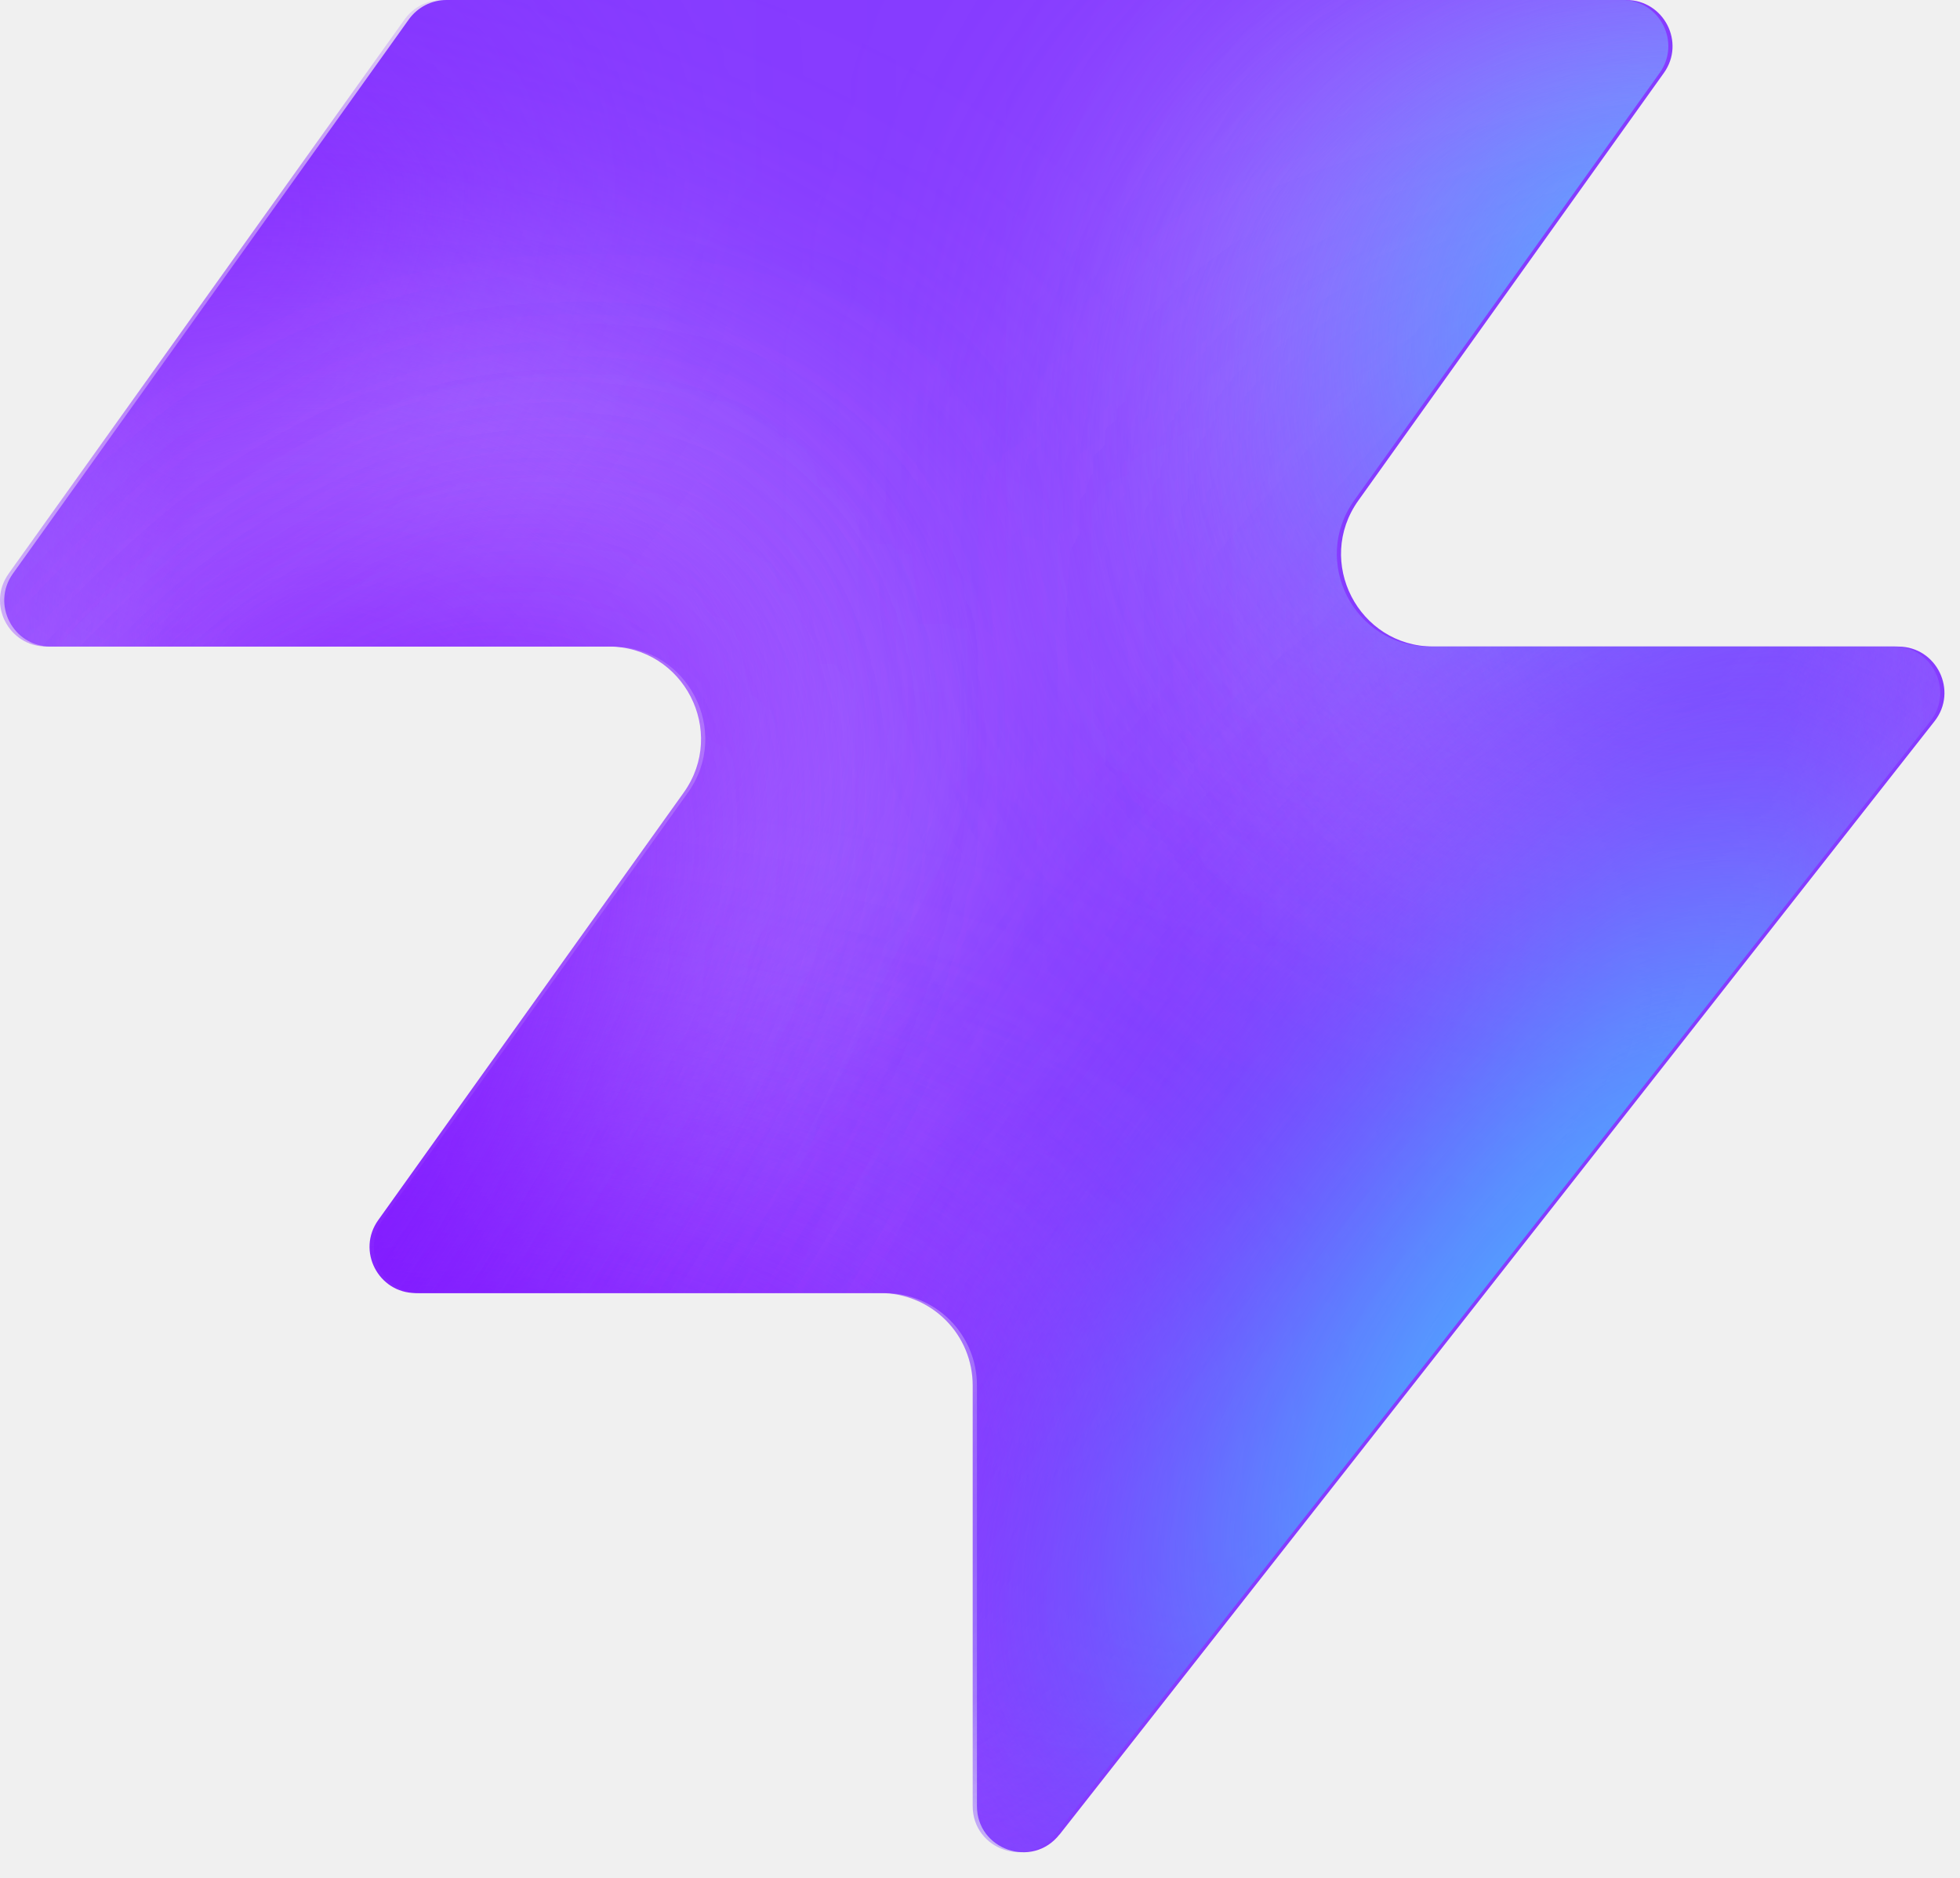
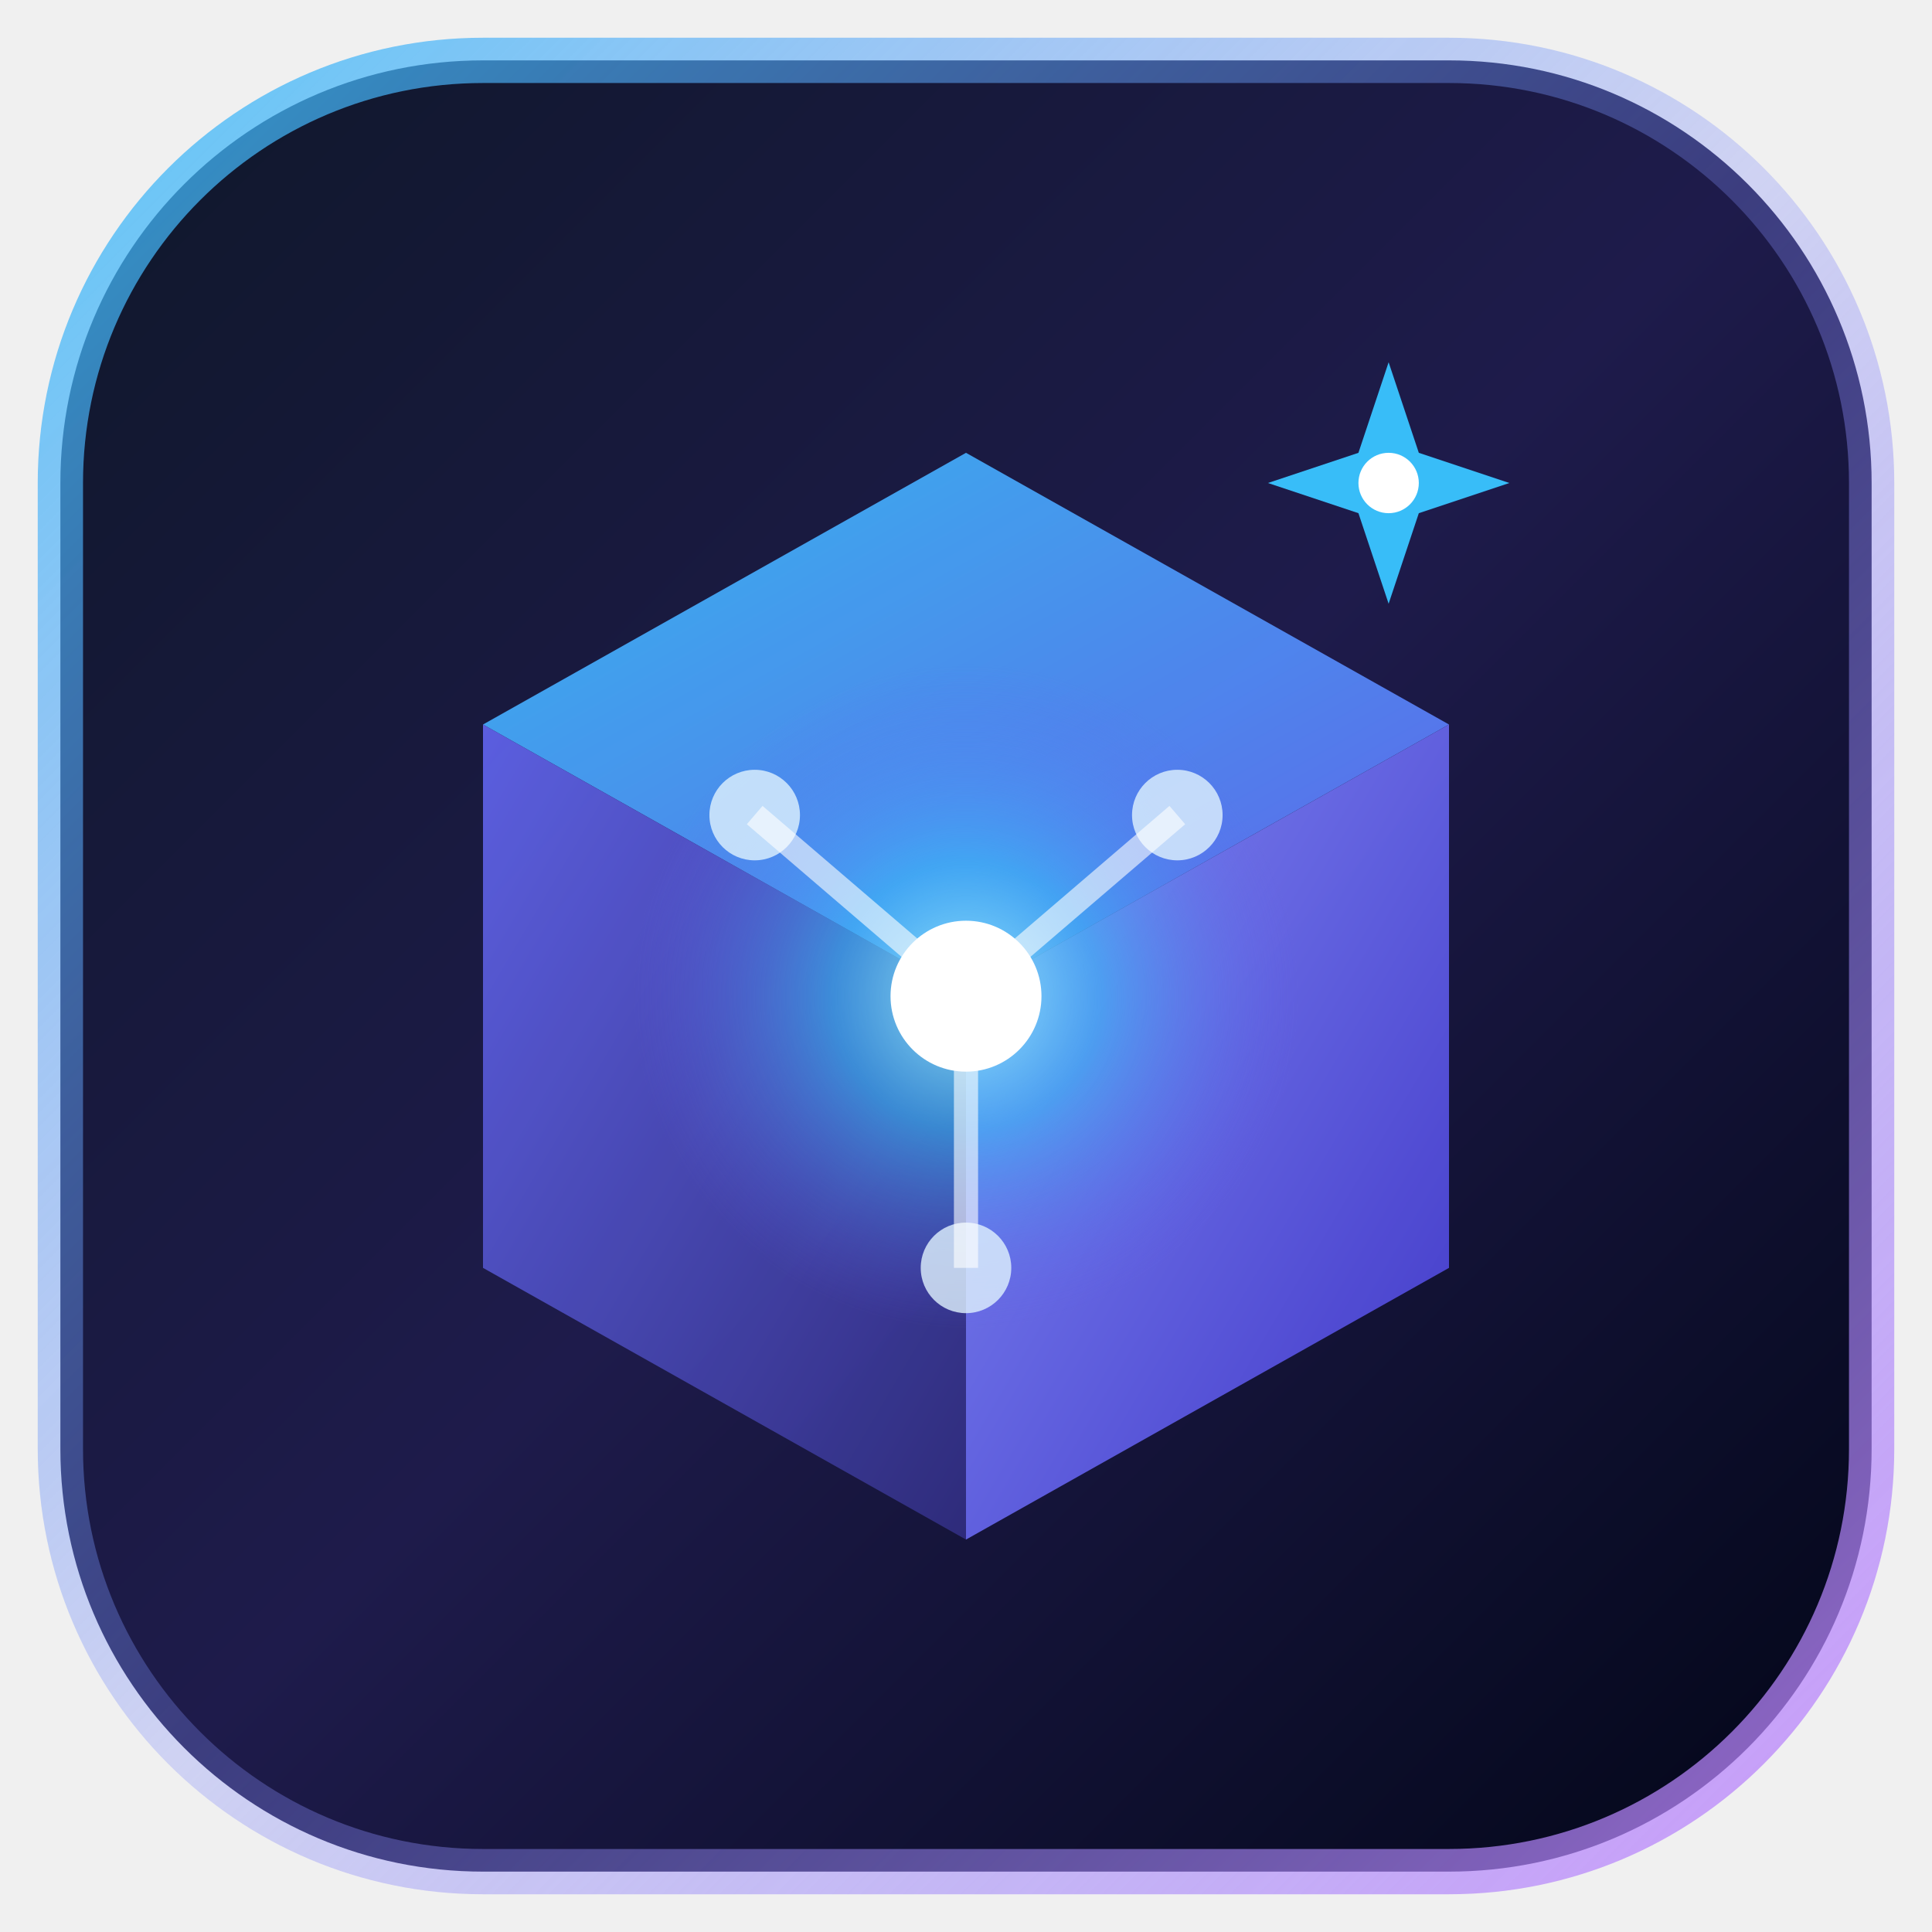
- <svg xmlns="http://www.w3.org/2000/svg" width="48" height="46" fill="none" viewBox="0 0 48 46">
-   <path fill="#863bff" d="M25.946 44.938c-.664.845-2.021.375-2.021-.698V33.937a2.26 2.26 0 0 0-2.262-2.262H10.287c-.92 0-1.456-1.04-.92-1.788l7.48-10.471c1.07-1.497 0-3.578-1.842-3.578H1.237c-.92 0-1.456-1.04-.92-1.788L10.013.474c.214-.297.556-.474.92-.474h28.894c.92 0 1.456 1.04.92 1.788l-7.48 10.471c-1.07 1.498 0 3.579 1.842 3.579h11.377c.943 0 1.473 1.088.89 1.83L25.947 44.94z" style="fill:#863bff;fill:color(display-p3 .525 .23 1);fill-opacity:1" />
-   <mask id="a" width="48" height="46" x="0" y="0" maskUnits="userSpaceOnUse" style="mask-type:alpha">
-     <path fill="#000" d="M25.842 44.938c-.664.844-2.021.375-2.021-.698V33.937a2.26 2.26 0 0 0-2.262-2.262H10.183c-.92 0-1.456-1.04-.92-1.788l7.48-10.471c1.07-1.498 0-3.579-1.842-3.579H1.133c-.92 0-1.456-1.04-.92-1.787L9.91.473c.214-.297.556-.474.92-.474h28.894c.92 0 1.456 1.04.92 1.788l-7.48 10.471c-1.07 1.498 0 3.578 1.842 3.578h11.377c.943 0 1.473 1.088.89 1.832L25.843 44.94z" style="fill:#000;fill-opacity:1" />
-   </mask>
-   <g mask="url(#a)">
-     <g filter="url(#b)">
-       <ellipse cx="5.508" cy="14.704" fill="#ede6ff" rx="5.508" ry="14.704" style="fill:#ede6ff;fill:color(display-p3 .927 .903 1);fill-opacity:1" transform="matrix(.00324 1 1 -.00324 -4.47 31.516)" />
-     </g>
-     <g filter="url(#c)">
-       <ellipse cx="10.399" cy="29.851" fill="#ede6ff" rx="10.399" ry="29.851" style="fill:#ede6ff;fill:color(display-p3 .927 .903 1);fill-opacity:1" transform="matrix(.00324 1 1 -.00324 -39.328 7.883)" />
-     </g>
-     <g filter="url(#d)">
-       <ellipse cx="5.508" cy="30.487" fill="#7e14ff" rx="5.508" ry="30.487" style="fill:#7e14ff;fill:color(display-p3 .492 .077 1);fill-opacity:1" transform="rotate(89.814 -25.913 -14.639)scale(1 -1)" />
-     </g>
-     <g filter="url(#e)">
-       <ellipse cx="5.508" cy="30.599" fill="#7e14ff" rx="5.508" ry="30.599" style="fill:#7e14ff;fill:color(display-p3 .492 .077 1);fill-opacity:1" transform="rotate(89.814 -32.644 -3.334)scale(1 -1)" />
-     </g>
-     <g filter="url(#f)">
-       <ellipse cx="5.508" cy="30.599" fill="#7e14ff" rx="5.508" ry="30.599" style="fill:#7e14ff;fill:color(display-p3 .492 .077 1);fill-opacity:1" transform="matrix(.00324 1 1 -.00324 -34.34 30.47)" />
-     </g>
-     <g filter="url(#g)">
-       <ellipse cx="14.072" cy="22.078" fill="#ede6ff" rx="14.072" ry="22.078" style="fill:#ede6ff;fill:color(display-p3 .927 .903 1);fill-opacity:1" transform="rotate(93.35 24.506 48.493)scale(-1 1)" />
-     </g>
-     <g filter="url(#h)">
-       <ellipse cx="3.47" cy="21.501" fill="#7e14ff" rx="3.47" ry="21.501" style="fill:#7e14ff;fill:color(display-p3 .492 .077 1);fill-opacity:1" transform="rotate(89.009 28.708 47.59)scale(-1 1)" />
-     </g>
-     <g filter="url(#i)">
-       <ellipse cx="3.47" cy="21.501" fill="#7e14ff" rx="3.47" ry="21.501" style="fill:#7e14ff;fill:color(display-p3 .492 .077 1);fill-opacity:1" transform="rotate(89.009 28.708 47.59)scale(-1 1)" />
-     </g>
-     <g filter="url(#j)">
-       <ellipse cx=".387" cy="8.972" fill="#7e14ff" rx="4.407" ry="29.108" style="fill:#7e14ff;fill:color(display-p3 .492 .077 1);fill-opacity:1" transform="rotate(39.51 .387 8.972)" />
-     </g>
-     <g filter="url(#k)">
-       <ellipse cx="47.523" cy="-6.092" fill="#7e14ff" rx="4.407" ry="29.108" style="fill:#7e14ff;fill:color(display-p3 .492 .077 1);fill-opacity:1" transform="rotate(37.892 47.523 -6.092)" />
-     </g>
-     <g filter="url(#l)">
-       <ellipse cx="41.412" cy="6.333" fill="#47bfff" rx="5.971" ry="9.665" style="fill:#47bfff;fill:color(display-p3 .28 .748 1);fill-opacity:1" transform="rotate(37.892 41.412 6.333)" />
-     </g>
-     <g filter="url(#m)">
-       <ellipse cx="-1.879" cy="38.332" fill="#7e14ff" rx="4.407" ry="29.108" style="fill:#7e14ff;fill:color(display-p3 .492 .077 1);fill-opacity:1" transform="rotate(37.892 -1.88 38.332)" />
-     </g>
-     <g filter="url(#n)">
-       <ellipse cx="-1.879" cy="38.332" fill="#7e14ff" rx="4.407" ry="29.108" style="fill:#7e14ff;fill:color(display-p3 .492 .077 1);fill-opacity:1" transform="rotate(37.892 -1.88 38.332)" />
-     </g>
-     <g filter="url(#o)">
-       <ellipse cx="35.651" cy="29.907" fill="#7e14ff" rx="4.407" ry="29.108" style="fill:#7e14ff;fill:color(display-p3 .492 .077 1);fill-opacity:1" transform="rotate(37.892 35.651 29.907)" />
-     </g>
-     <g filter="url(#p)">
-       <ellipse cx="38.418" cy="32.4" fill="#47bfff" rx="5.971" ry="15.297" style="fill:#47bfff;fill:color(display-p3 .28 .748 1);fill-opacity:1" transform="rotate(37.892 38.418 32.4)" />
-     </g>
+ <svg xmlns="http://www.w3.org/2000/svg" viewBox="0 0 64 64" width="64" height="64" fill="none">
+   <defs>
+     <linearGradient id="bgGrad" x1="0%" y1="0%" x2="100%" y2="100%">
+       <stop offset="0%" stop-color="#0f172a" />
+       <stop offset="50%" stop-color="#1e1b4b" />
+       <stop offset="100%" stop-color="#020617" />
+     </linearGradient>
+     <linearGradient id="topFace" x1="0%" y1="0%" x2="100%" y2="100%">
+       <stop offset="0%" stop-color="#38bdf8" />
+       <stop offset="100%" stop-color="#6366f1" />
+     </linearGradient>
+     <linearGradient id="leftFace" x1="0%" y1="0%" x2="100%" y2="100%">
+       <stop offset="0%" stop-color="#6366f1" />
+       <stop offset="100%" stop-color="#312e81" />
+     </linearGradient>
+     <linearGradient id="rightFace" x1="0%" y1="0%" x2="100%" y2="100%">
+       <stop offset="0%" stop-color="#818cf8" />
+       <stop offset="100%" stop-color="#4338ca" />
+     </linearGradient>
+     <radialGradient id="coreGlow" cx="50%" cy="50%" r="50%">
+       <stop offset="0%" stop-color="#a5f3fc" stop-opacity="0.9" />
+       <stop offset="40%" stop-color="#38bdf8" stop-opacity="0.6" />
+       <stop offset="100%" stop-color="#6366f1" stop-opacity="0" />
+     </radialGradient>
+     <linearGradient id="borderGrad" x1="0%" y1="0%" x2="100%" y2="100%">
+       <stop offset="0%" stop-color="#38bdf8" stop-opacity="0.8" />
+       <stop offset="50%" stop-color="#818cf8" stop-opacity="0.3" />
+       <stop offset="100%" stop-color="#c084fc" stop-opacity="0.8" />
+     </linearGradient>
+   </defs>
+   <rect x="2" y="2" width="60" height="60" rx="14" fill="url(#bgGrad)" stroke="url(#borderGrad)" stroke-width="1.5" />
+   <g transform="translate(0, 1)">
+     <polygon points="32,14 48,23 32,32 16,23" fill="url(#topFace)" opacity="0.95" />
+     <polygon points="16,23 32,32 32,50 16,41" fill="url(#leftFace)" opacity="0.9" />
+     <polygon points="32,32 48,23 48,41 32,50" fill="url(#rightFace)" opacity="0.98" />
  </g>
-   <defs>
-     <filter id="b" width="60.045" height="41.654" x="-19.77" y="16.149" color-interpolation-filters="sRGB" filterUnits="userSpaceOnUse">
-       <feFlood flood-opacity="0" result="BackgroundImageFix" />
-       <feBlend in="SourceGraphic" in2="BackgroundImageFix" result="shape" />
-       <feGaussianBlur result="effect1_foregroundBlur_2002_17158" stdDeviation="7.659" />
-     </filter>
-     <filter id="c" width="90.34" height="51.437" x="-54.613" y="-7.533" color-interpolation-filters="sRGB" filterUnits="userSpaceOnUse">
-       <feFlood flood-opacity="0" result="BackgroundImageFix" />
-       <feBlend in="SourceGraphic" in2="BackgroundImageFix" result="shape" />
-       <feGaussianBlur result="effect1_foregroundBlur_2002_17158" stdDeviation="7.659" />
-     </filter>
-     <filter id="d" width="79.355" height="29.4" x="-49.64" y="2.03" color-interpolation-filters="sRGB" filterUnits="userSpaceOnUse">
-       <feFlood flood-opacity="0" result="BackgroundImageFix" />
-       <feBlend in="SourceGraphic" in2="BackgroundImageFix" result="shape" />
-       <feGaussianBlur result="effect1_foregroundBlur_2002_17158" stdDeviation="4.596" />
-     </filter>
-     <filter id="e" width="79.579" height="29.4" x="-45.045" y="20.029" color-interpolation-filters="sRGB" filterUnits="userSpaceOnUse">
-       <feFlood flood-opacity="0" result="BackgroundImageFix" />
-       <feBlend in="SourceGraphic" in2="BackgroundImageFix" result="shape" />
-       <feGaussianBlur result="effect1_foregroundBlur_2002_17158" stdDeviation="4.596" />
-     </filter>
-     <filter id="f" width="79.579" height="29.4" x="-43.513" y="21.178" color-interpolation-filters="sRGB" filterUnits="userSpaceOnUse">
-       <feFlood flood-opacity="0" result="BackgroundImageFix" />
-       <feBlend in="SourceGraphic" in2="BackgroundImageFix" result="shape" />
-       <feGaussianBlur result="effect1_foregroundBlur_2002_17158" stdDeviation="4.596" />
-     </filter>
-     <filter id="g" width="74.749" height="58.852" x="15.756" y="-17.901" color-interpolation-filters="sRGB" filterUnits="userSpaceOnUse">
-       <feFlood flood-opacity="0" result="BackgroundImageFix" />
-       <feBlend in="SourceGraphic" in2="BackgroundImageFix" result="shape" />
-       <feGaussianBlur result="effect1_foregroundBlur_2002_17158" stdDeviation="7.659" />
-     </filter>
-     <filter id="h" width="61.377" height="25.362" x="23.548" y="2.284" color-interpolation-filters="sRGB" filterUnits="userSpaceOnUse">
-       <feFlood flood-opacity="0" result="BackgroundImageFix" />
-       <feBlend in="SourceGraphic" in2="BackgroundImageFix" result="shape" />
-       <feGaussianBlur result="effect1_foregroundBlur_2002_17158" stdDeviation="4.596" />
-     </filter>
-     <filter id="i" width="61.377" height="25.362" x="23.548" y="2.284" color-interpolation-filters="sRGB" filterUnits="userSpaceOnUse">
-       <feFlood flood-opacity="0" result="BackgroundImageFix" />
-       <feBlend in="SourceGraphic" in2="BackgroundImageFix" result="shape" />
-       <feGaussianBlur result="effect1_foregroundBlur_2002_17158" stdDeviation="4.596" />
-     </filter>
-     <filter id="j" width="56.045" height="63.649" x="-27.636" y="-22.853" color-interpolation-filters="sRGB" filterUnits="userSpaceOnUse">
-       <feFlood flood-opacity="0" result="BackgroundImageFix" />
-       <feBlend in="SourceGraphic" in2="BackgroundImageFix" result="shape" />
-       <feGaussianBlur result="effect1_foregroundBlur_2002_17158" stdDeviation="4.596" />
-     </filter>
-     <filter id="k" width="54.814" height="64.646" x="20.116" y="-38.415" color-interpolation-filters="sRGB" filterUnits="userSpaceOnUse">
-       <feFlood flood-opacity="0" result="BackgroundImageFix" />
-       <feBlend in="SourceGraphic" in2="BackgroundImageFix" result="shape" />
-       <feGaussianBlur result="effect1_foregroundBlur_2002_17158" stdDeviation="4.596" />
-     </filter>
-     <filter id="l" width="33.541" height="35.313" x="24.641" y="-11.323" color-interpolation-filters="sRGB" filterUnits="userSpaceOnUse">
-       <feFlood flood-opacity="0" result="BackgroundImageFix" />
-       <feBlend in="SourceGraphic" in2="BackgroundImageFix" result="shape" />
-       <feGaussianBlur result="effect1_foregroundBlur_2002_17158" stdDeviation="4.596" />
-     </filter>
-     <filter id="m" width="54.814" height="64.646" x="-29.286" y="6.009" color-interpolation-filters="sRGB" filterUnits="userSpaceOnUse">
-       <feFlood flood-opacity="0" result="BackgroundImageFix" />
-       <feBlend in="SourceGraphic" in2="BackgroundImageFix" result="shape" />
-       <feGaussianBlur result="effect1_foregroundBlur_2002_17158" stdDeviation="4.596" />
-     </filter>
-     <filter id="n" width="54.814" height="64.646" x="-29.286" y="6.009" color-interpolation-filters="sRGB" filterUnits="userSpaceOnUse">
-       <feFlood flood-opacity="0" result="BackgroundImageFix" />
-       <feBlend in="SourceGraphic" in2="BackgroundImageFix" result="shape" />
-       <feGaussianBlur result="effect1_foregroundBlur_2002_17158" stdDeviation="4.596" />
-     </filter>
-     <filter id="o" width="54.814" height="64.646" x="8.244" y="-2.416" color-interpolation-filters="sRGB" filterUnits="userSpaceOnUse">
-       <feFlood flood-opacity="0" result="BackgroundImageFix" />
-       <feBlend in="SourceGraphic" in2="BackgroundImageFix" result="shape" />
-       <feGaussianBlur result="effect1_foregroundBlur_2002_17158" stdDeviation="4.596" />
-     </filter>
-     <filter id="p" width="39.409" height="43.623" x="18.713" y="10.588" color-interpolation-filters="sRGB" filterUnits="userSpaceOnUse">
-       <feFlood flood-opacity="0" result="BackgroundImageFix" />
-       <feBlend in="SourceGraphic" in2="BackgroundImageFix" result="shape" />
-       <feGaussianBlur result="effect1_foregroundBlur_2002_17158" stdDeviation="4.596" />
-     </filter>
-   </defs>
+   <circle cx="32" cy="33" r="11" fill="url(#coreGlow)" />
+   <circle cx="32" cy="33" r="2.5" fill="#ffffff" />
+   <circle cx="25" cy="27" r="1.5" fill="#e0f2fe" opacity="0.8" />
+   <circle cx="39" cy="27" r="1.5" fill="#e0f2fe" opacity="0.8" />
+   <circle cx="32" cy="42" r="1.5" fill="#e0f2fe" opacity="0.8" />
+   <line x1="32" y1="33" x2="25" y2="27" stroke="#ffffff" stroke-width="0.8" opacity="0.6" />
+   <line x1="32" y1="33" x2="39" y2="27" stroke="#ffffff" stroke-width="0.8" opacity="0.6" />
+   <line x1="32" y1="33" x2="32" y2="42" stroke="#ffffff" stroke-width="0.8" opacity="0.6" />
+   <path d="M46 12 L47 15 L50 16 L47 17 L46 20 L45 17 L42 16 L45 15 Z" fill="#38bdf8" />
+   <circle cx="46" cy="16" r="1" fill="#ffffff" />
</svg>
